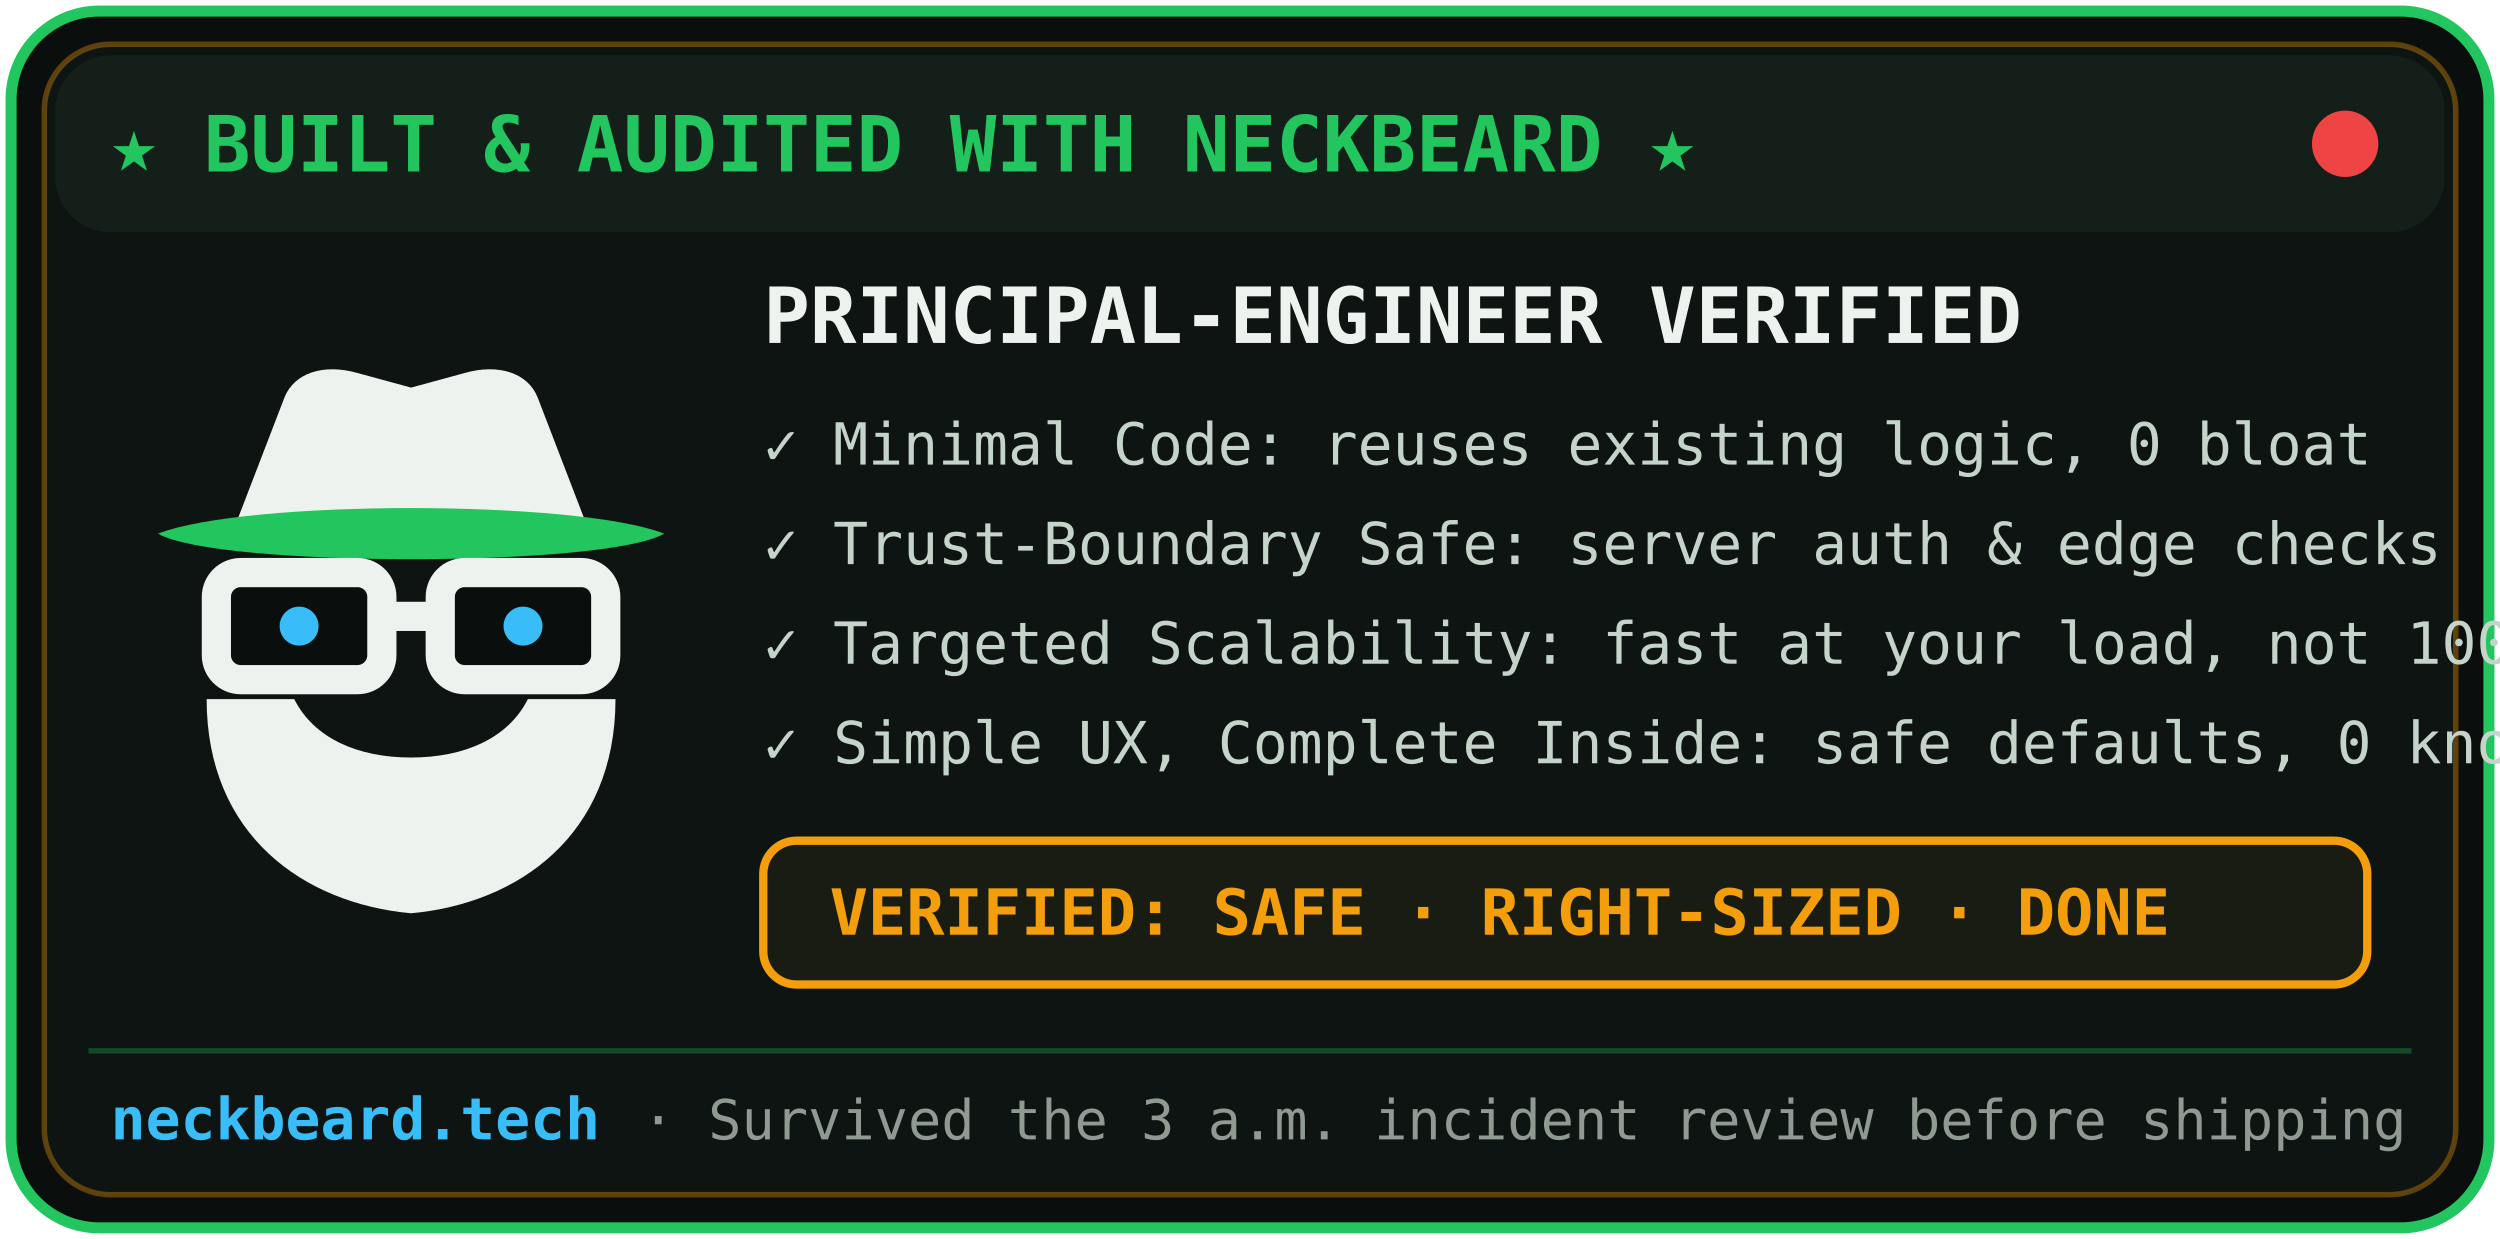
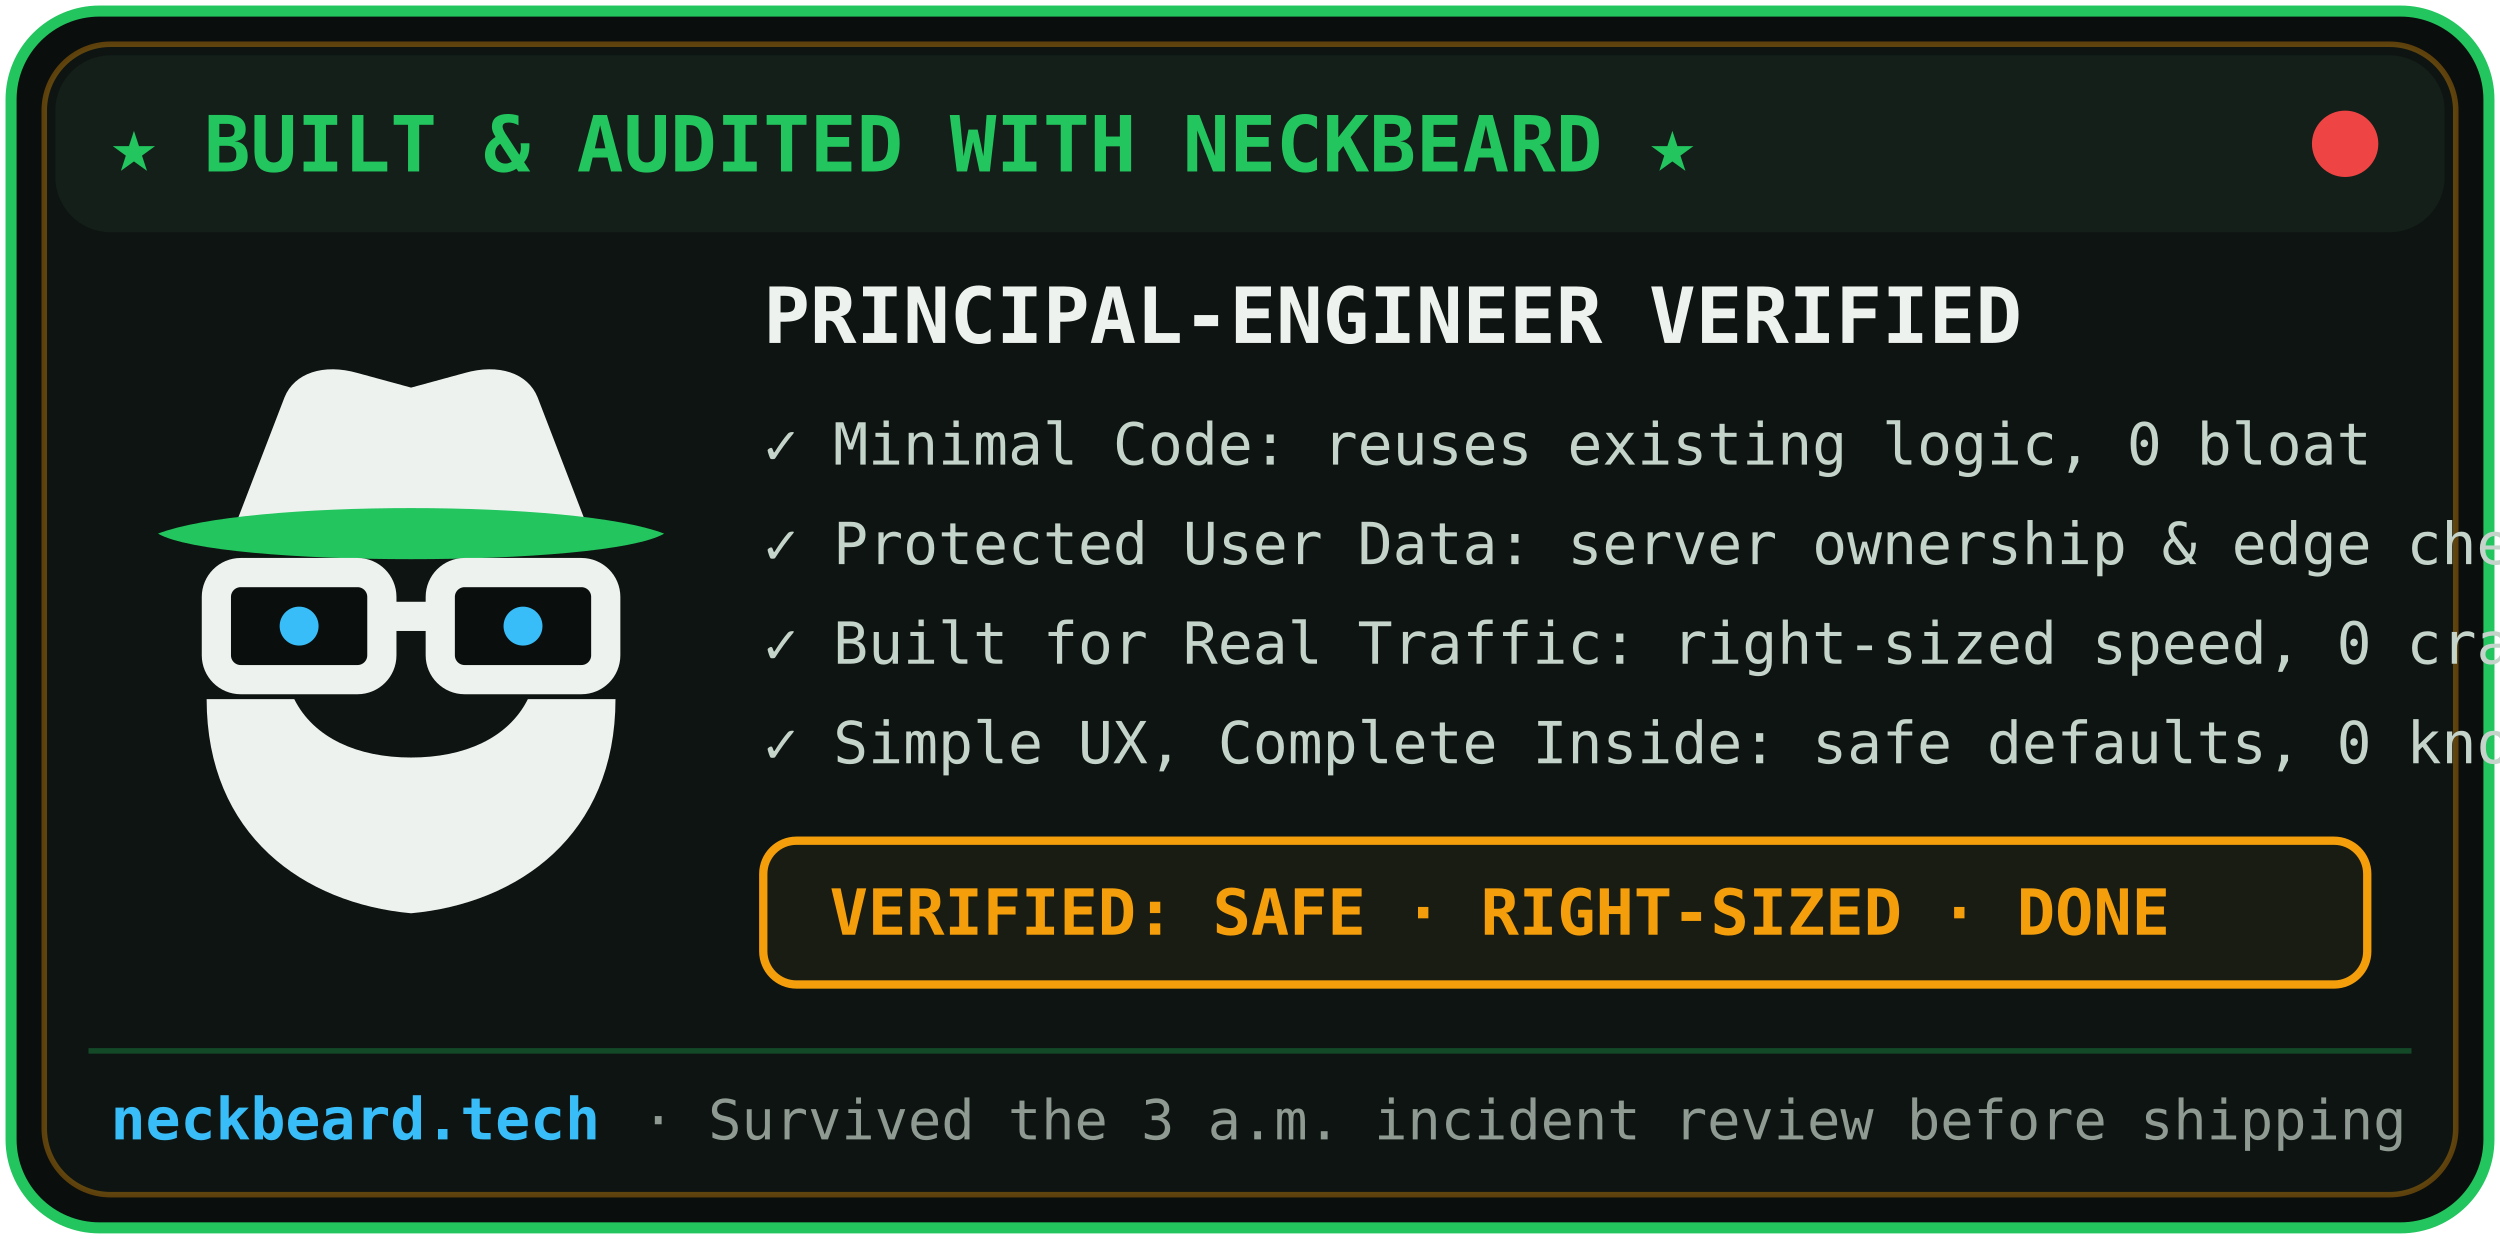
<svg xmlns="http://www.w3.org/2000/svg" width="452" height="224" viewBox="0 0 452 224" role="img" aria-label="Built and Audited with NeckBeard: Minimal Code, Trust-Boundary Safe, Targeted Scalability, Simple UX">
  <rect x="2" y="2" width="448" height="220" rx="16" fill="#0a0e0c" stroke="#22c55e" stroke-width="2" />
  <rect x="8" y="8" width="436" height="208" rx="12" fill="#0e1411" stroke="#f59e0b" stroke-opacity="0.35" />
  <rect x="10" y="10" width="432" height="32" rx="10" fill="#131f18" />
  <text x="20" y="31" fill="#22c55e" font-family="ui-monospace,SFMono-Regular,Menlo,monospace" font-size="14" font-weight="700">★ BUILT &amp; AUDITED WITH NECKBEARD ★</text>
  <circle cx="424" cy="26" r="6" fill="#ef4444" />
  <g transform="translate(18, 56) scale(0.88)" fill="#eef2ef">
    <path d="M28 44 L38 18 C40 13 46 11 53 13 L64 16 L75 13 C82 11 88 13 90 18 L100 44 Z" />
    <path d="M12 46 C30 39 98 39 116 46 C104 53 24 53 12 46 Z" fill="#22c55e" />
    <rect x="24" y="54" width="34" height="22" rx="5" fill="#0a0e0c" stroke="#eef2ef" stroke-width="6" />
    <rect x="70" y="54" width="34" height="22" rx="5" fill="#0a0e0c" stroke="#eef2ef" stroke-width="6" />
    <line x1="58" y1="63" x2="70" y2="63" stroke="#eef2ef" stroke-width="6" />
    <circle cx="41" cy="65" r="4" fill="#38bdf8" />
    <circle cx="87" cy="65" r="4" fill="#38bdf8" />
    <path d="M22 80 C22 108 42 122 64 124 C86 122 106 108 106 80 L88 80 C84 88 75 92 64 92 C53 92 44 88 40 80 Z" />
  </g>
  <text x="138" y="62" fill="#eef2ef" font-family="ui-monospace,SFMono-Regular,Menlo,monospace" font-size="14" font-weight="700">PRINCIPAL-ENGINEER VERIFIED</text>
  <text x="138" y="84" fill="#c4d4ca" font-family="ui-monospace,SFMono-Regular,Menlo,monospace" font-size="10.5">✓ Minimal Code: reuses existing logic, 0 bloat</text>
-   <text x="138" y="102" fill="#c4d4ca" font-family="ui-monospace,SFMono-Regular,Menlo,monospace" font-size="10.5">✓ Trust-Boundary Safe: server auth &amp; edge checks</text>
-   <text x="138" y="120" fill="#c4d4ca" font-family="ui-monospace,SFMono-Regular,Menlo,monospace" font-size="10.5">✓ Targeted Scalability: fast at your load, not 100x</text>
+   <text x="138" y="102" fill="#c4d4ca" font-family="ui-monospace,SFMono-Regular,Menlo,monospace" font-size="10.5">✓ Protected User Data: server ownership &amp; edge checks</text>
+   <text x="138" y="120" fill="#c4d4ca" font-family="ui-monospace,SFMono-Regular,Menlo,monospace" font-size="10.5">✓ Built for Real Traffic: right-sized speed, 0 crashes</text>
  <text x="138" y="138" fill="#c4d4ca" font-family="ui-monospace,SFMono-Regular,Menlo,monospace" font-size="10.5">✓ Simple UX, Complete Inside: safe defaults, 0 knobs</text>
  <rect x="138" y="152" width="290" height="26" rx="6" fill="#181c12" stroke="#f59e0b" stroke-width="1.5" />
  <text x="150" y="169" fill="#f59e0b" font-family="ui-monospace,SFMono-Regular,Menlo,monospace" font-size="11.5" font-weight="700">VERIFIED: SAFE · RIGHT-SIZED · DONE</text>
  <line x1="16" y1="190" x2="436" y2="190" stroke="#22c55e" stroke-opacity="0.3" />
  <text x="20" y="206" fill="#38bdf8" font-family="ui-monospace,SFMono-Regular,Menlo,monospace" font-size="10.5" font-weight="700">neckbeard.tech</text>
  <text x="116" y="206" fill="#8e9a92" font-family="ui-monospace,SFMono-Regular,Menlo,monospace" font-size="10">· Survived the 3 a.m. incident review before shipping</text>
</svg>
